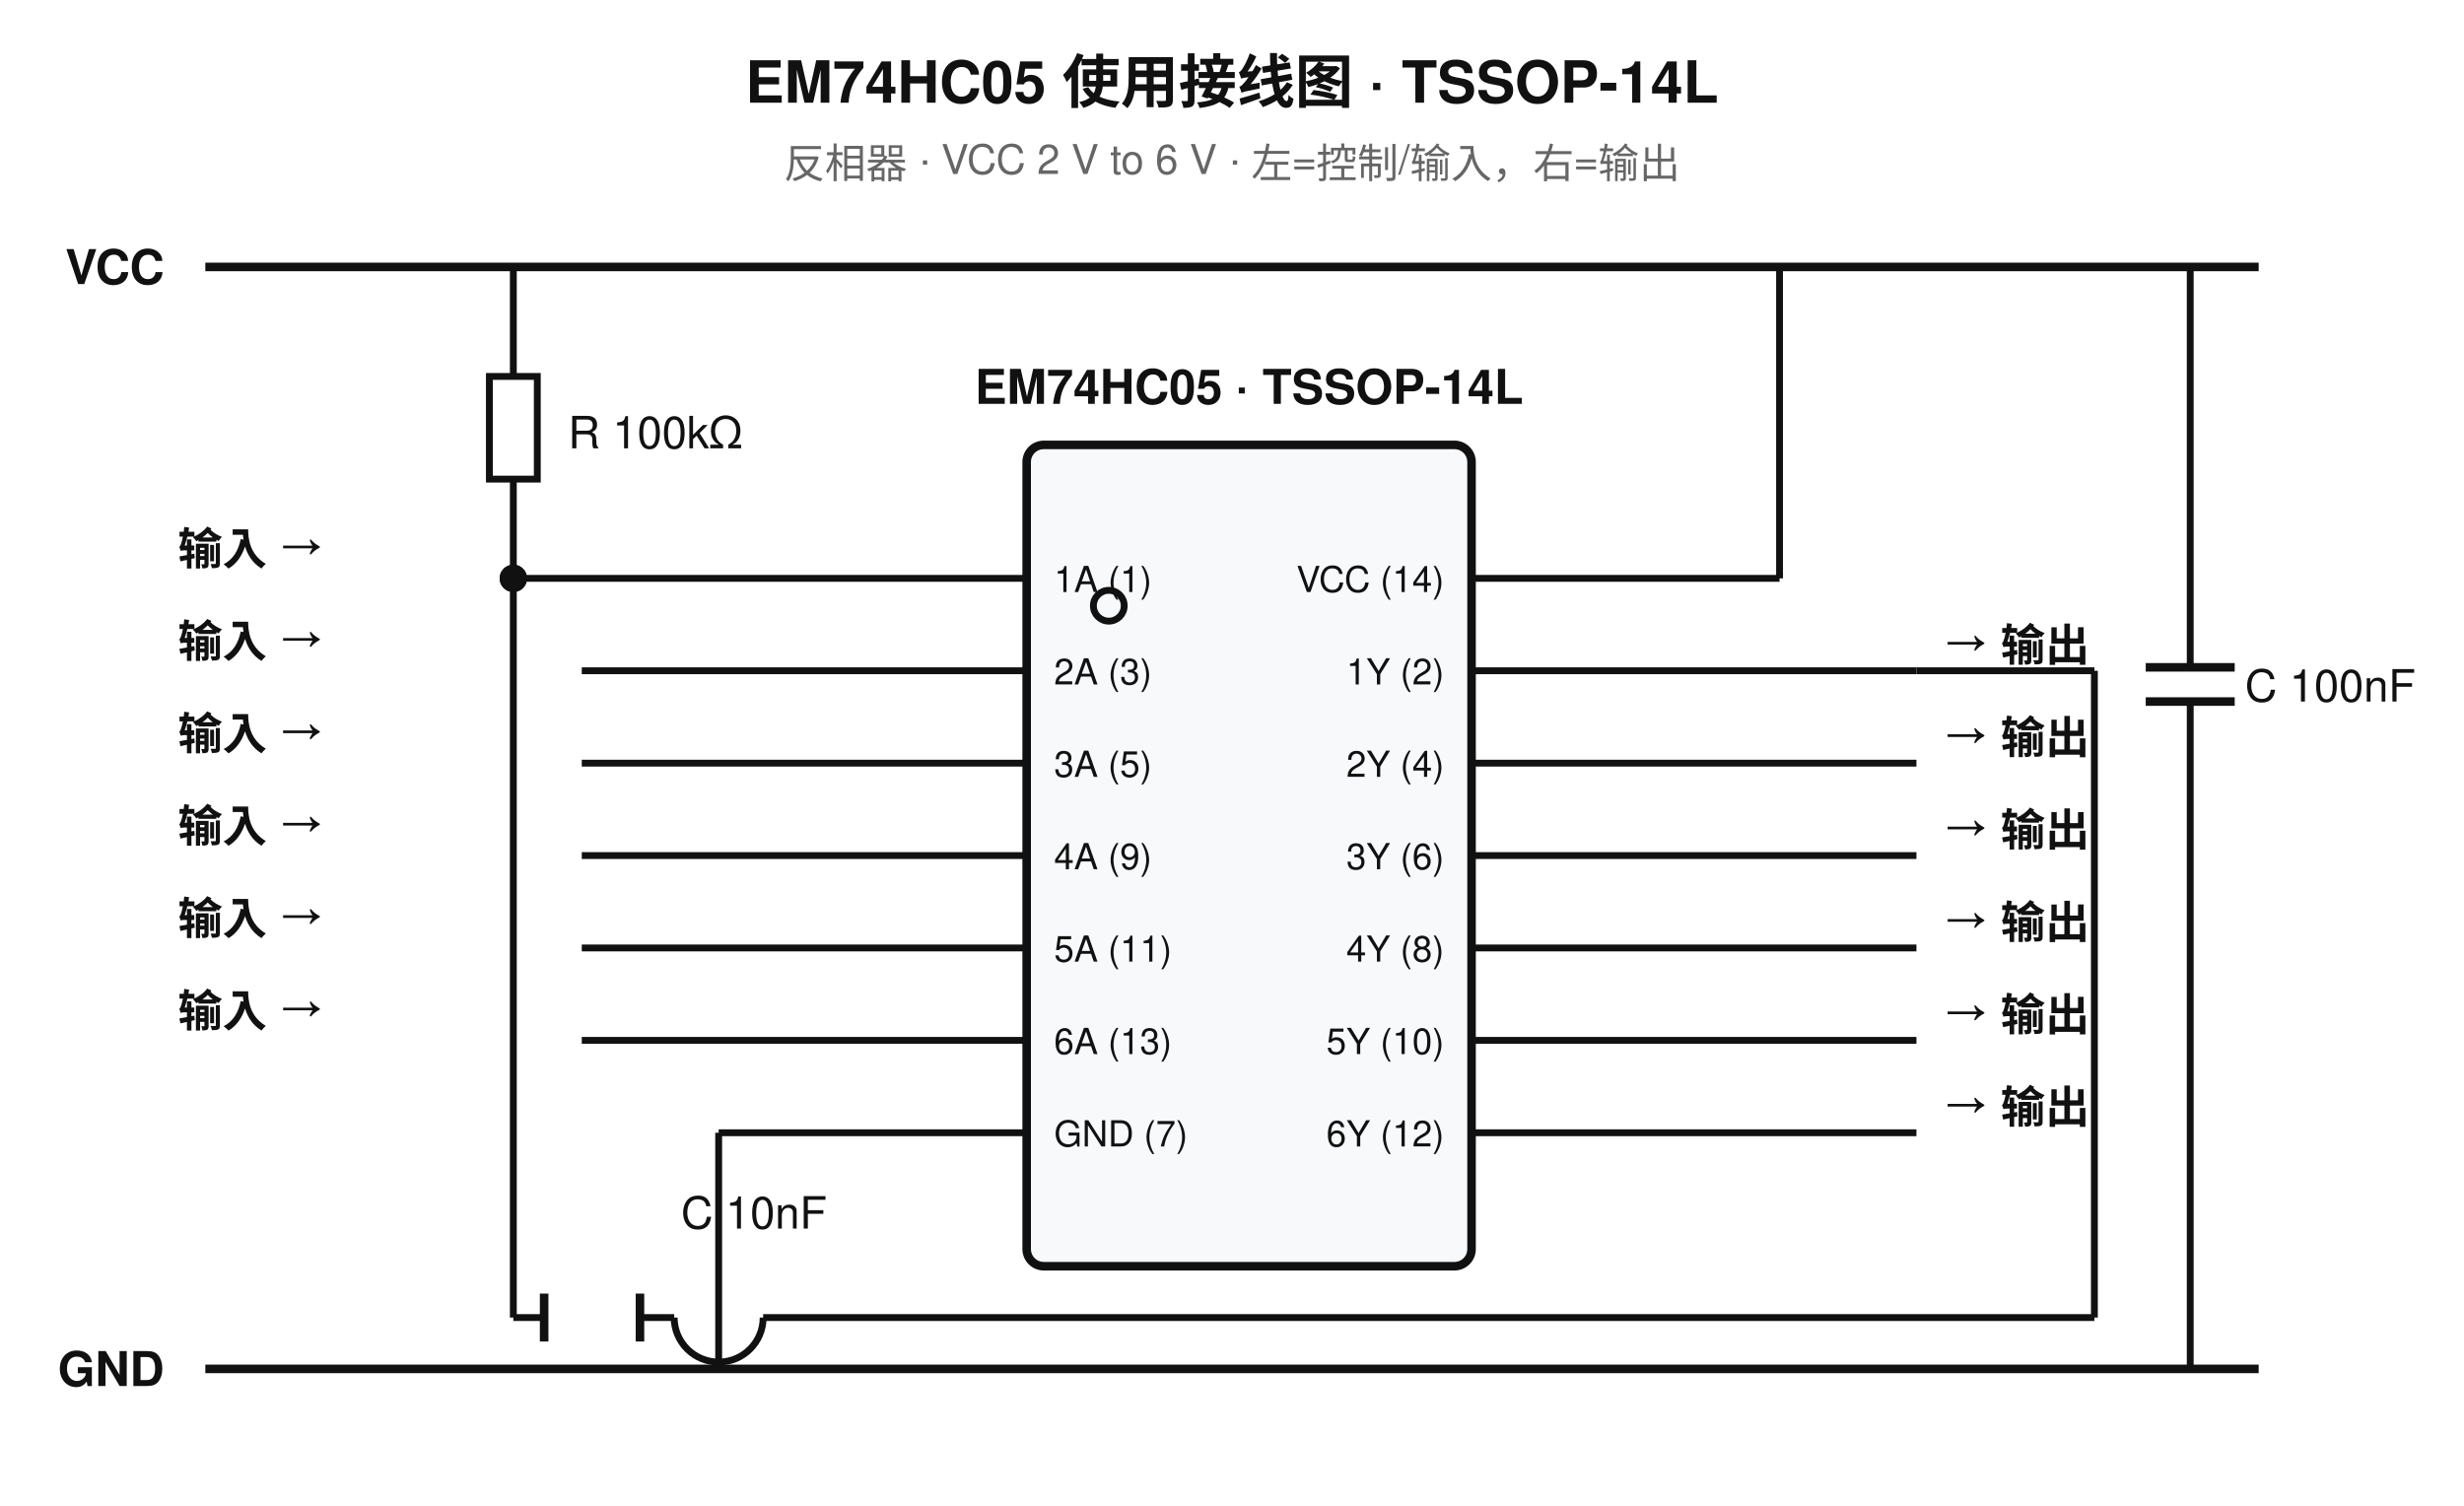
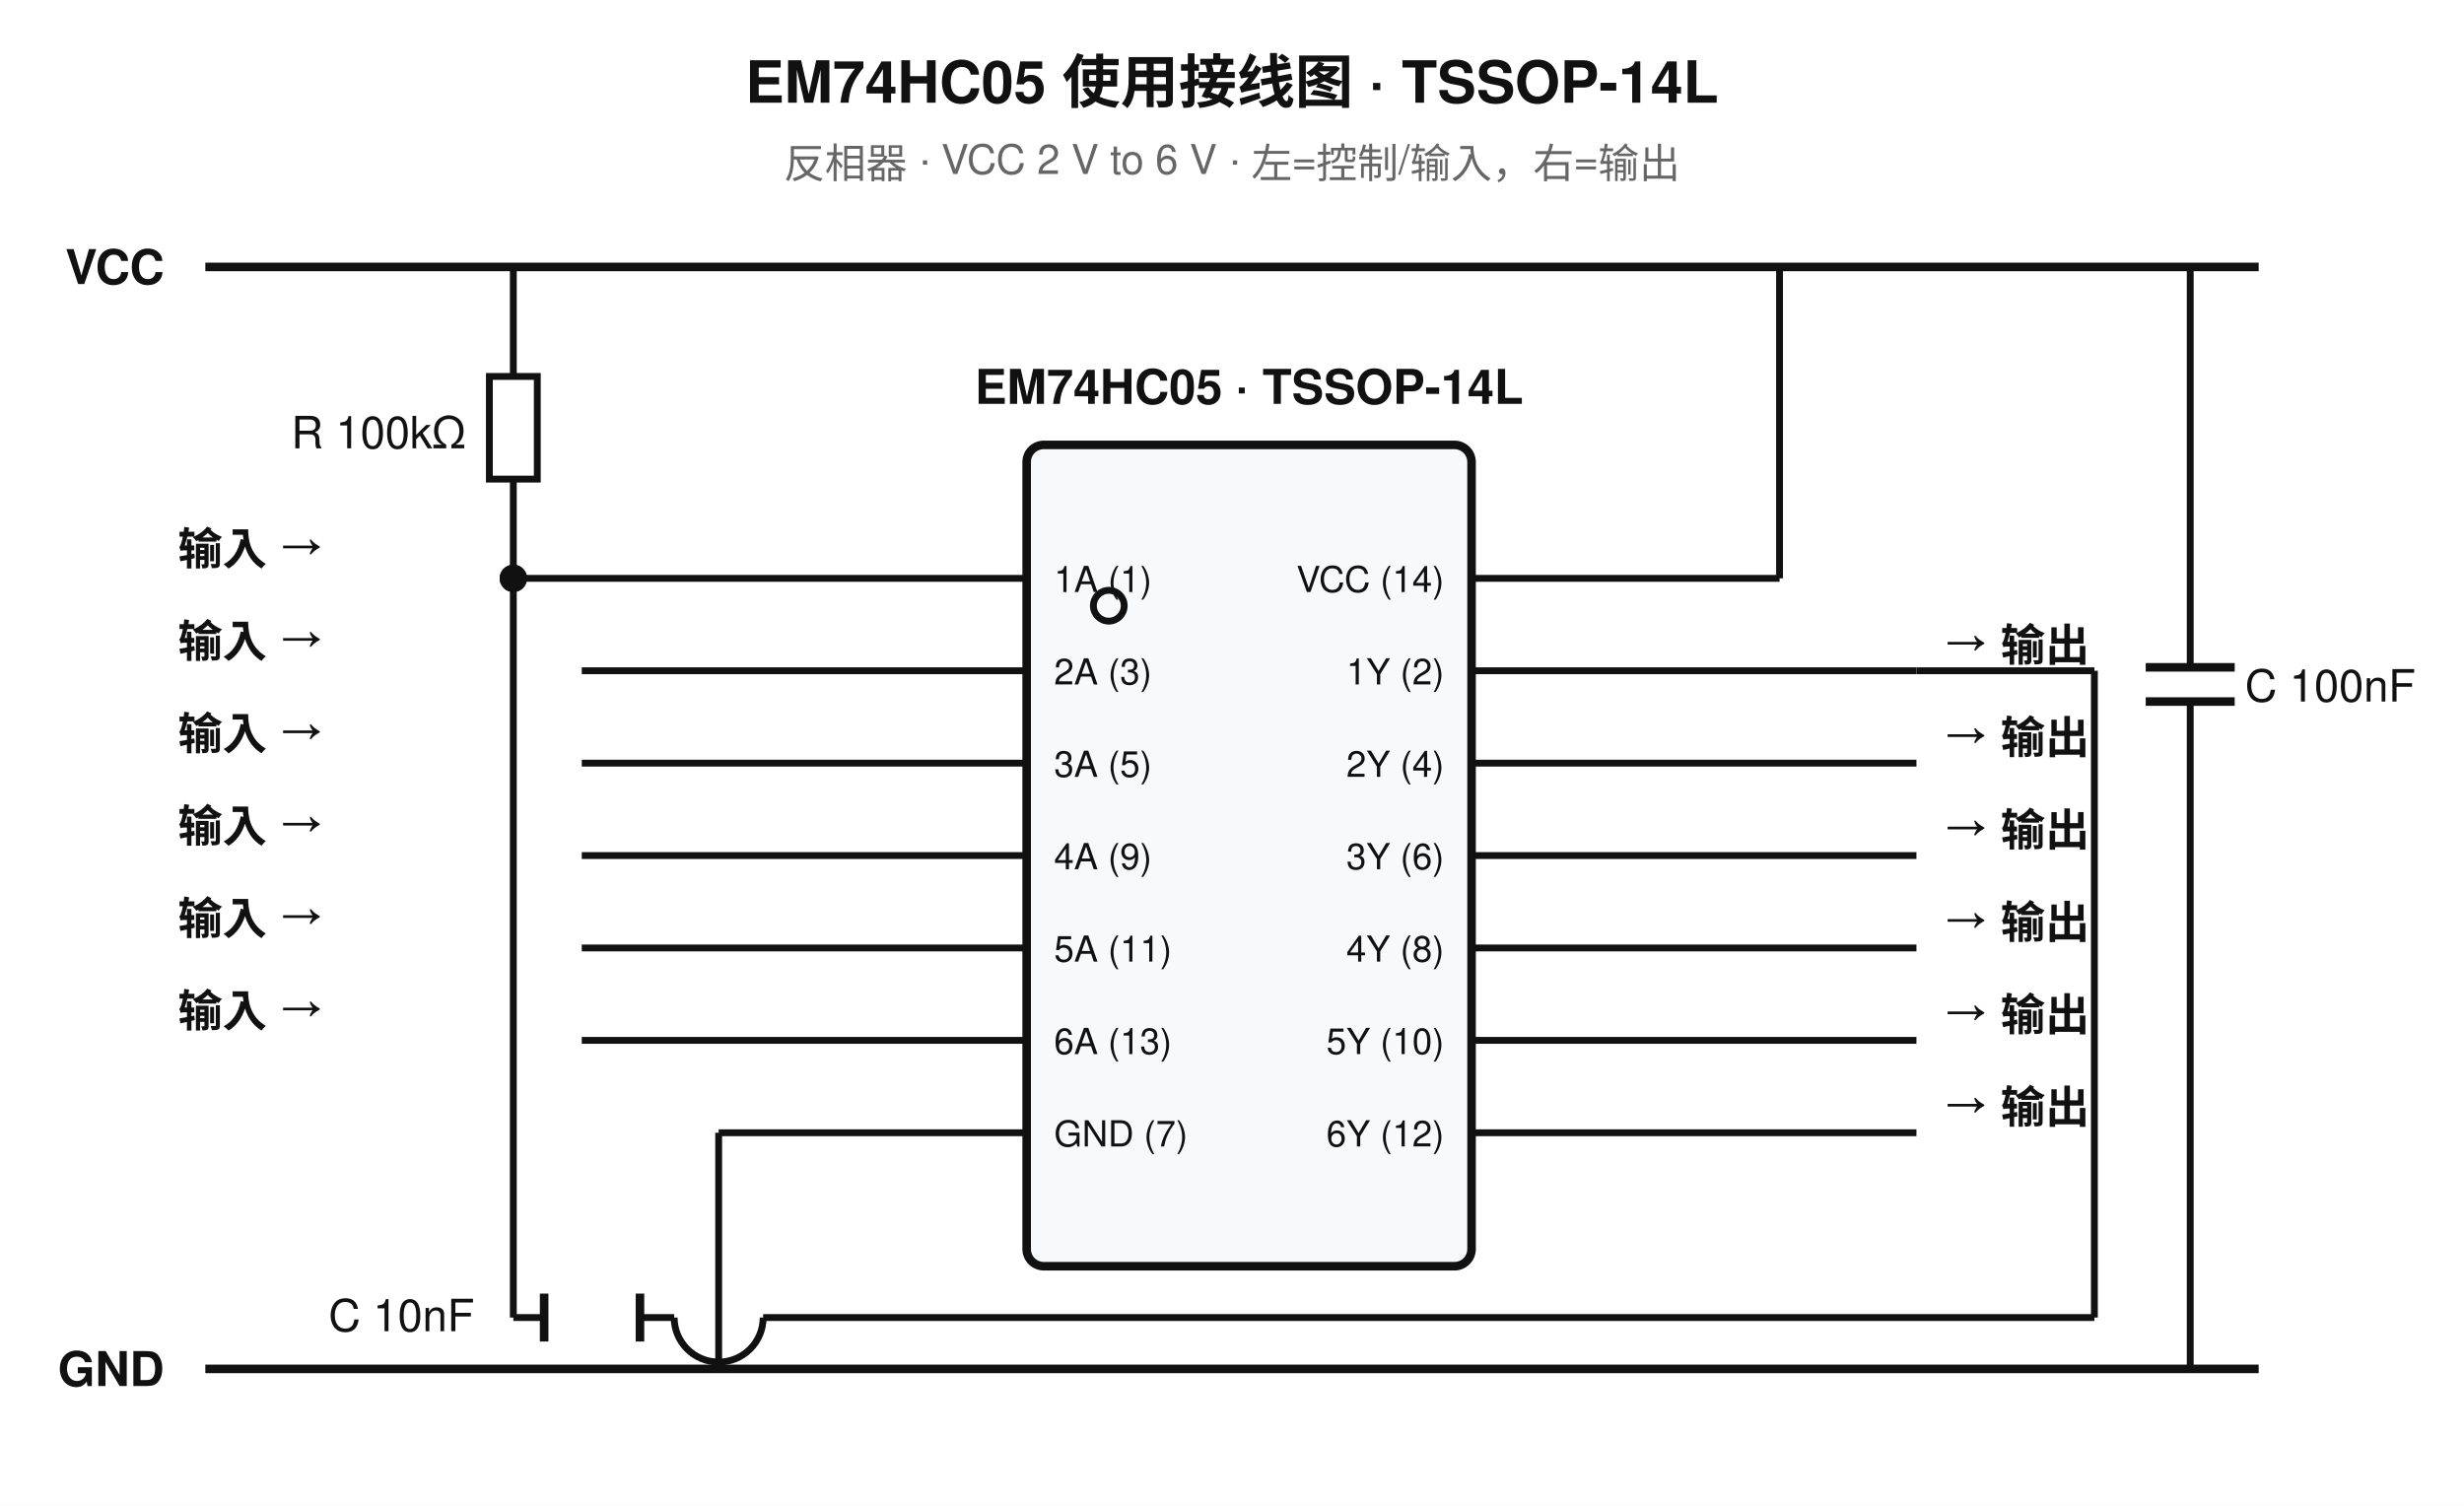
<svg xmlns="http://www.w3.org/2000/svg" viewBox="0 0 720 440" font-family="Helvetica,Arial,sans-serif">
  <rect width="720" height="440" fill="#fff" />
  <text x="360" y="30" text-anchor="middle" font-size="17" font-weight="bold" fill="#111">EM74HC05 使用接线图 · TSSOP-14L</text>
  <text x="360" y="52" text-anchor="middle" font-size="12" fill="#666">反相器 · VCC 2 V to 6 V · 左=控制/输入，右=输出</text>
  <line x1="60" y1="78" x2="660" y2="78" stroke="#111" stroke-width="2.5" />
  <text x="48" y="83" text-anchor="end" font-size="14" font-weight="bold" fill="#111">VCC</text>
  <line x1="60" y1="400" x2="660" y2="400" stroke="#111" stroke-width="2.5" />
  <text x="48" y="405" text-anchor="end" font-size="14" font-weight="bold" fill="#111">GND</text>
  <text x="365" y="118" text-anchor="middle" font-size="14" font-weight="bold" fill="#111">EM74HC05 · TSSOP-14L</text>
  <rect x="300" y="130" width="130" height="240" rx="5" fill="#f7f9fb" stroke="#111" stroke-width="2.5" />
  <text x="308" y="173.0" font-size="10.5" fill="#111">1A (1)</text>
  <line x1="300" y1="169.0" x2="150" y2="169.0" stroke="#111" stroke-width="2" />
  <line x1="150" y1="78" x2="150" y2="110.0" stroke="#111" stroke-width="2" />
  <rect x="143" y="110.0" width="14" height="30" fill="#fff" stroke="#111" stroke-width="2" />
  <line x1="150" y1="140.0" x2="150" y2="169.0" stroke="#111" stroke-width="2" />
  <circle cx="150" cy="169.0" r="4" fill="#111" />
-   <text x="166" y="131.0" font-size="13" fill="#111">R 100kΩ</text>
+   <text x="136" y="131.0" text-anchor="end" font-size="13" fill="#111">R 100kΩ</text>
  <text x="52" y="165.0" font-size="13" font-weight="bold" fill="#111">输入 →</text>
  <text x="308" y="200.0" font-size="10.5" fill="#111">2A (3)</text>
  <line x1="300" y1="196.0" x2="170" y2="196.0" stroke="#111" stroke-width="2" />
  <text x="52" y="192.0" font-size="13" font-weight="bold" fill="#111">输入 →</text>
  <text x="308" y="227.0" font-size="10.5" fill="#111">3A (5)</text>
  <line x1="300" y1="223.0" x2="170" y2="223.0" stroke="#111" stroke-width="2" />
  <text x="52" y="219.0" font-size="13" font-weight="bold" fill="#111">输入 →</text>
  <text x="308" y="254.0" font-size="10.5" fill="#111">4A (9)</text>
  <line x1="300" y1="250.0" x2="170" y2="250.0" stroke="#111" stroke-width="2" />
  <text x="52" y="246.0" font-size="13" font-weight="bold" fill="#111">输入 →</text>
  <text x="308" y="281.0" font-size="10.5" fill="#111">5A (11)</text>
  <line x1="300" y1="277.0" x2="170" y2="277.0" stroke="#111" stroke-width="2" />
  <text x="52" y="273.0" font-size="13" font-weight="bold" fill="#111">输入 →</text>
  <text x="308" y="308.0" font-size="10.5" fill="#111">6A (13)</text>
  <line x1="300" y1="304.0" x2="170" y2="304.0" stroke="#111" stroke-width="2" />
  <text x="52" y="300.0" font-size="13" font-weight="bold" fill="#111">输入 →</text>
  <text x="308" y="335.0" font-size="10.5" fill="#111">GND (7)</text>
  <line x1="300" y1="331.0" x2="210" y2="331.0" stroke="#111" stroke-width="2" />
  <line x1="210" y1="331.0" x2="210" y2="400" stroke="#111" stroke-width="2" />
  <text x="422" y="173.0" text-anchor="end" font-size="10.5" fill="#111">VCC (14)</text>
  <line x1="430" y1="169.0" x2="520" y2="169.0" stroke="#111" stroke-width="2" />
  <line x1="520" y1="169.0" x2="520" y2="78" stroke="#111" stroke-width="2" />
  <text x="422" y="200.0" text-anchor="end" font-size="10.5" fill="#111">1Y (2)</text>
  <line x1="430" y1="196.0" x2="560" y2="196.0" stroke="#111" stroke-width="2" />
  <text x="568" y="192.0" font-size="13" font-weight="bold" fill="#111">→ 输出</text>
  <text x="422" y="227.0" text-anchor="end" font-size="10.5" fill="#111">2Y (4)</text>
  <line x1="430" y1="223.0" x2="560" y2="223.0" stroke="#111" stroke-width="2" />
  <text x="568" y="219.0" font-size="13" font-weight="bold" fill="#111">→ 输出</text>
  <text x="422" y="254.0" text-anchor="end" font-size="10.5" fill="#111">3Y (6)</text>
  <line x1="430" y1="250.0" x2="560" y2="250.0" stroke="#111" stroke-width="2" />
  <text x="568" y="246.0" font-size="13" font-weight="bold" fill="#111">→ 输出</text>
  <text x="422" y="281.0" text-anchor="end" font-size="10.5" fill="#111">4Y (8)</text>
  <line x1="430" y1="277.0" x2="560" y2="277.0" stroke="#111" stroke-width="2" />
  <text x="568" y="273.0" font-size="13" font-weight="bold" fill="#111">→ 输出</text>
  <text x="422" y="308.0" text-anchor="end" font-size="10.5" fill="#111">5Y (10)</text>
  <line x1="430" y1="304.0" x2="560" y2="304.0" stroke="#111" stroke-width="2" />
  <text x="568" y="300.0" font-size="13" font-weight="bold" fill="#111">→ 输出</text>
  <text x="422" y="335.0" text-anchor="end" font-size="10.5" fill="#111">6Y (12)</text>
  <line x1="430" y1="331.0" x2="560" y2="331.0" stroke="#111" stroke-width="2" />
  <text x="568" y="327.0" font-size="13" font-weight="bold" fill="#111">→ 输出</text>
  <circle cx="324" cy="177.0" r="4.5" fill="none" stroke="#111" stroke-width="2" />
  <line x1="560" y1="196.0" x2="612" y2="196.0" stroke="#111" stroke-width="2" />
  <line x1="612" y1="196.0" x2="612" y2="385" stroke="#111" stroke-width="2" />
  <line x1="159" y1="385" x2="150" y2="385" stroke="#111" stroke-width="2" />
  <line x1="159" y1="378" x2="159" y2="392" stroke="#111" stroke-width="2.5" />
  <line x1="187" y1="378" x2="187" y2="392" stroke="#111" stroke-width="2.5" />
  <line x1="187" y1="385" x2="197" y2="385" stroke="#111" stroke-width="2" />
  <path d="M197,385 A13,13 0 0,0 223,385" fill="none" stroke="#111" stroke-width="2" />
  <line x1="223" y1="385" x2="612" y2="385" stroke="#111" stroke-width="2" />
-   <text x="199" y="359" font-size="13" fill="#111">C 10nF</text>
+   <text x="96" y="389" font-size="13" fill="#111">C 10nF</text>
  <line x1="150" y1="385" x2="150" y2="169.0" stroke="#111" stroke-width="2" />
  <circle cx="150" cy="169.0" r="4" fill="#111" />
  <text x="656" y="205" font-size="13" fill="#111">C 100nF</text>
  <line x1="640" y1="78" x2="640" y2="195" stroke="#111" stroke-width="2" />
  <line x1="627" y1="195" x2="653" y2="195" stroke="#111" stroke-width="2.5" />
  <line x1="627" y1="205" x2="653" y2="205" stroke="#111" stroke-width="2.5" />
  <line x1="640" y1="205" x2="640" y2="400" stroke="#111" stroke-width="2" />
</svg>
